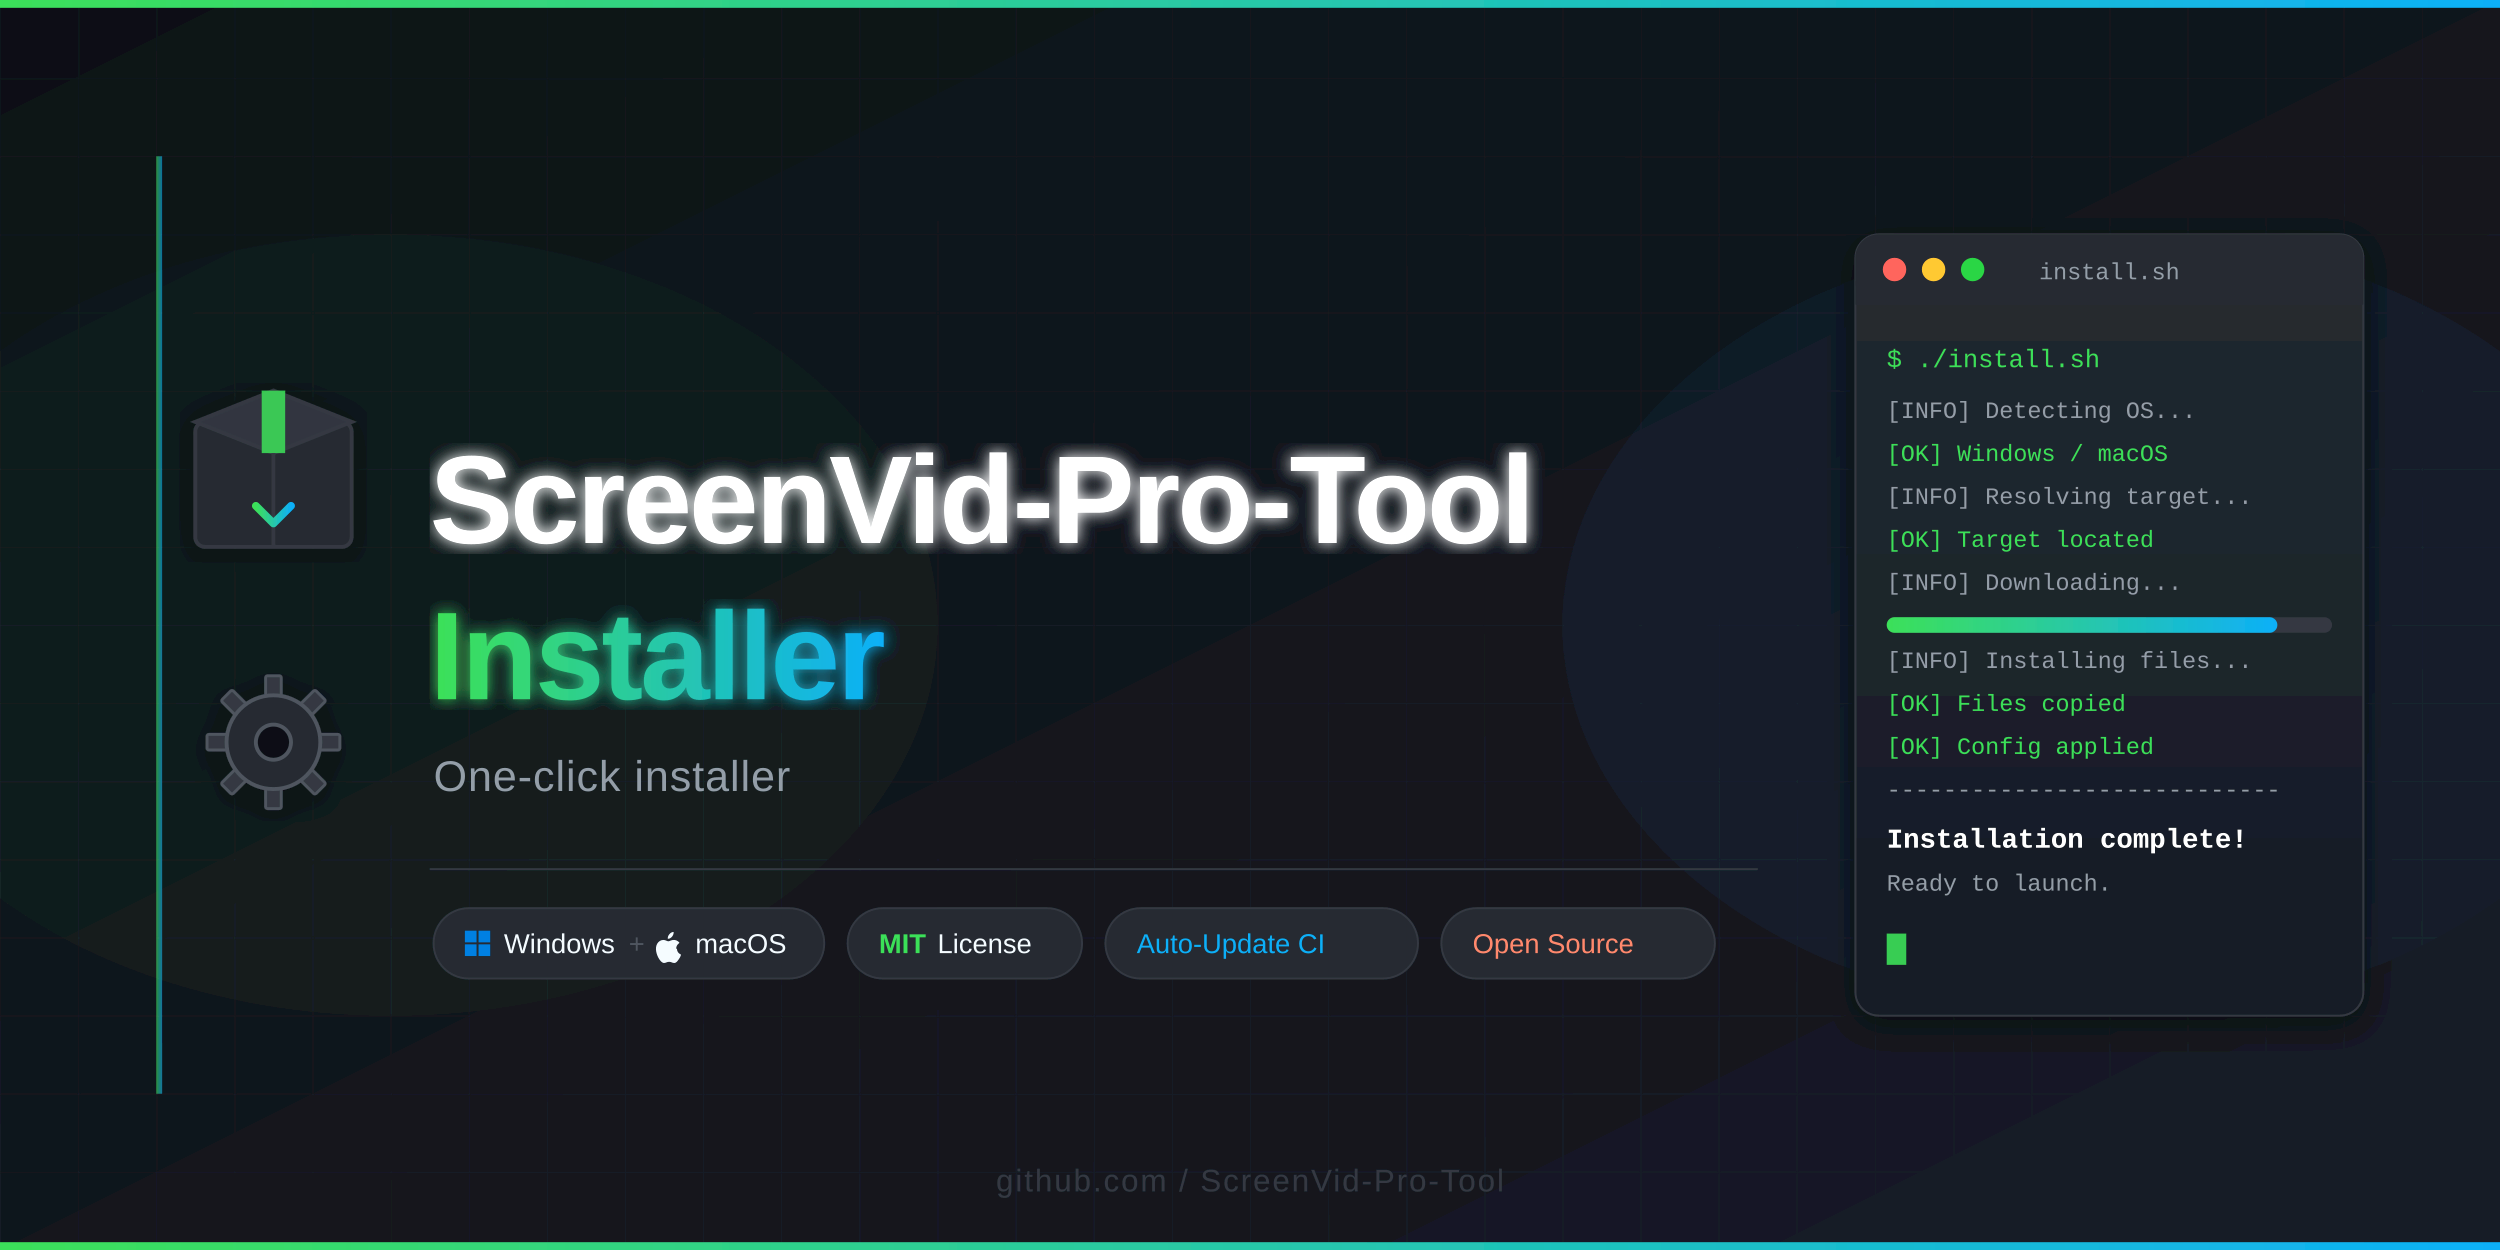
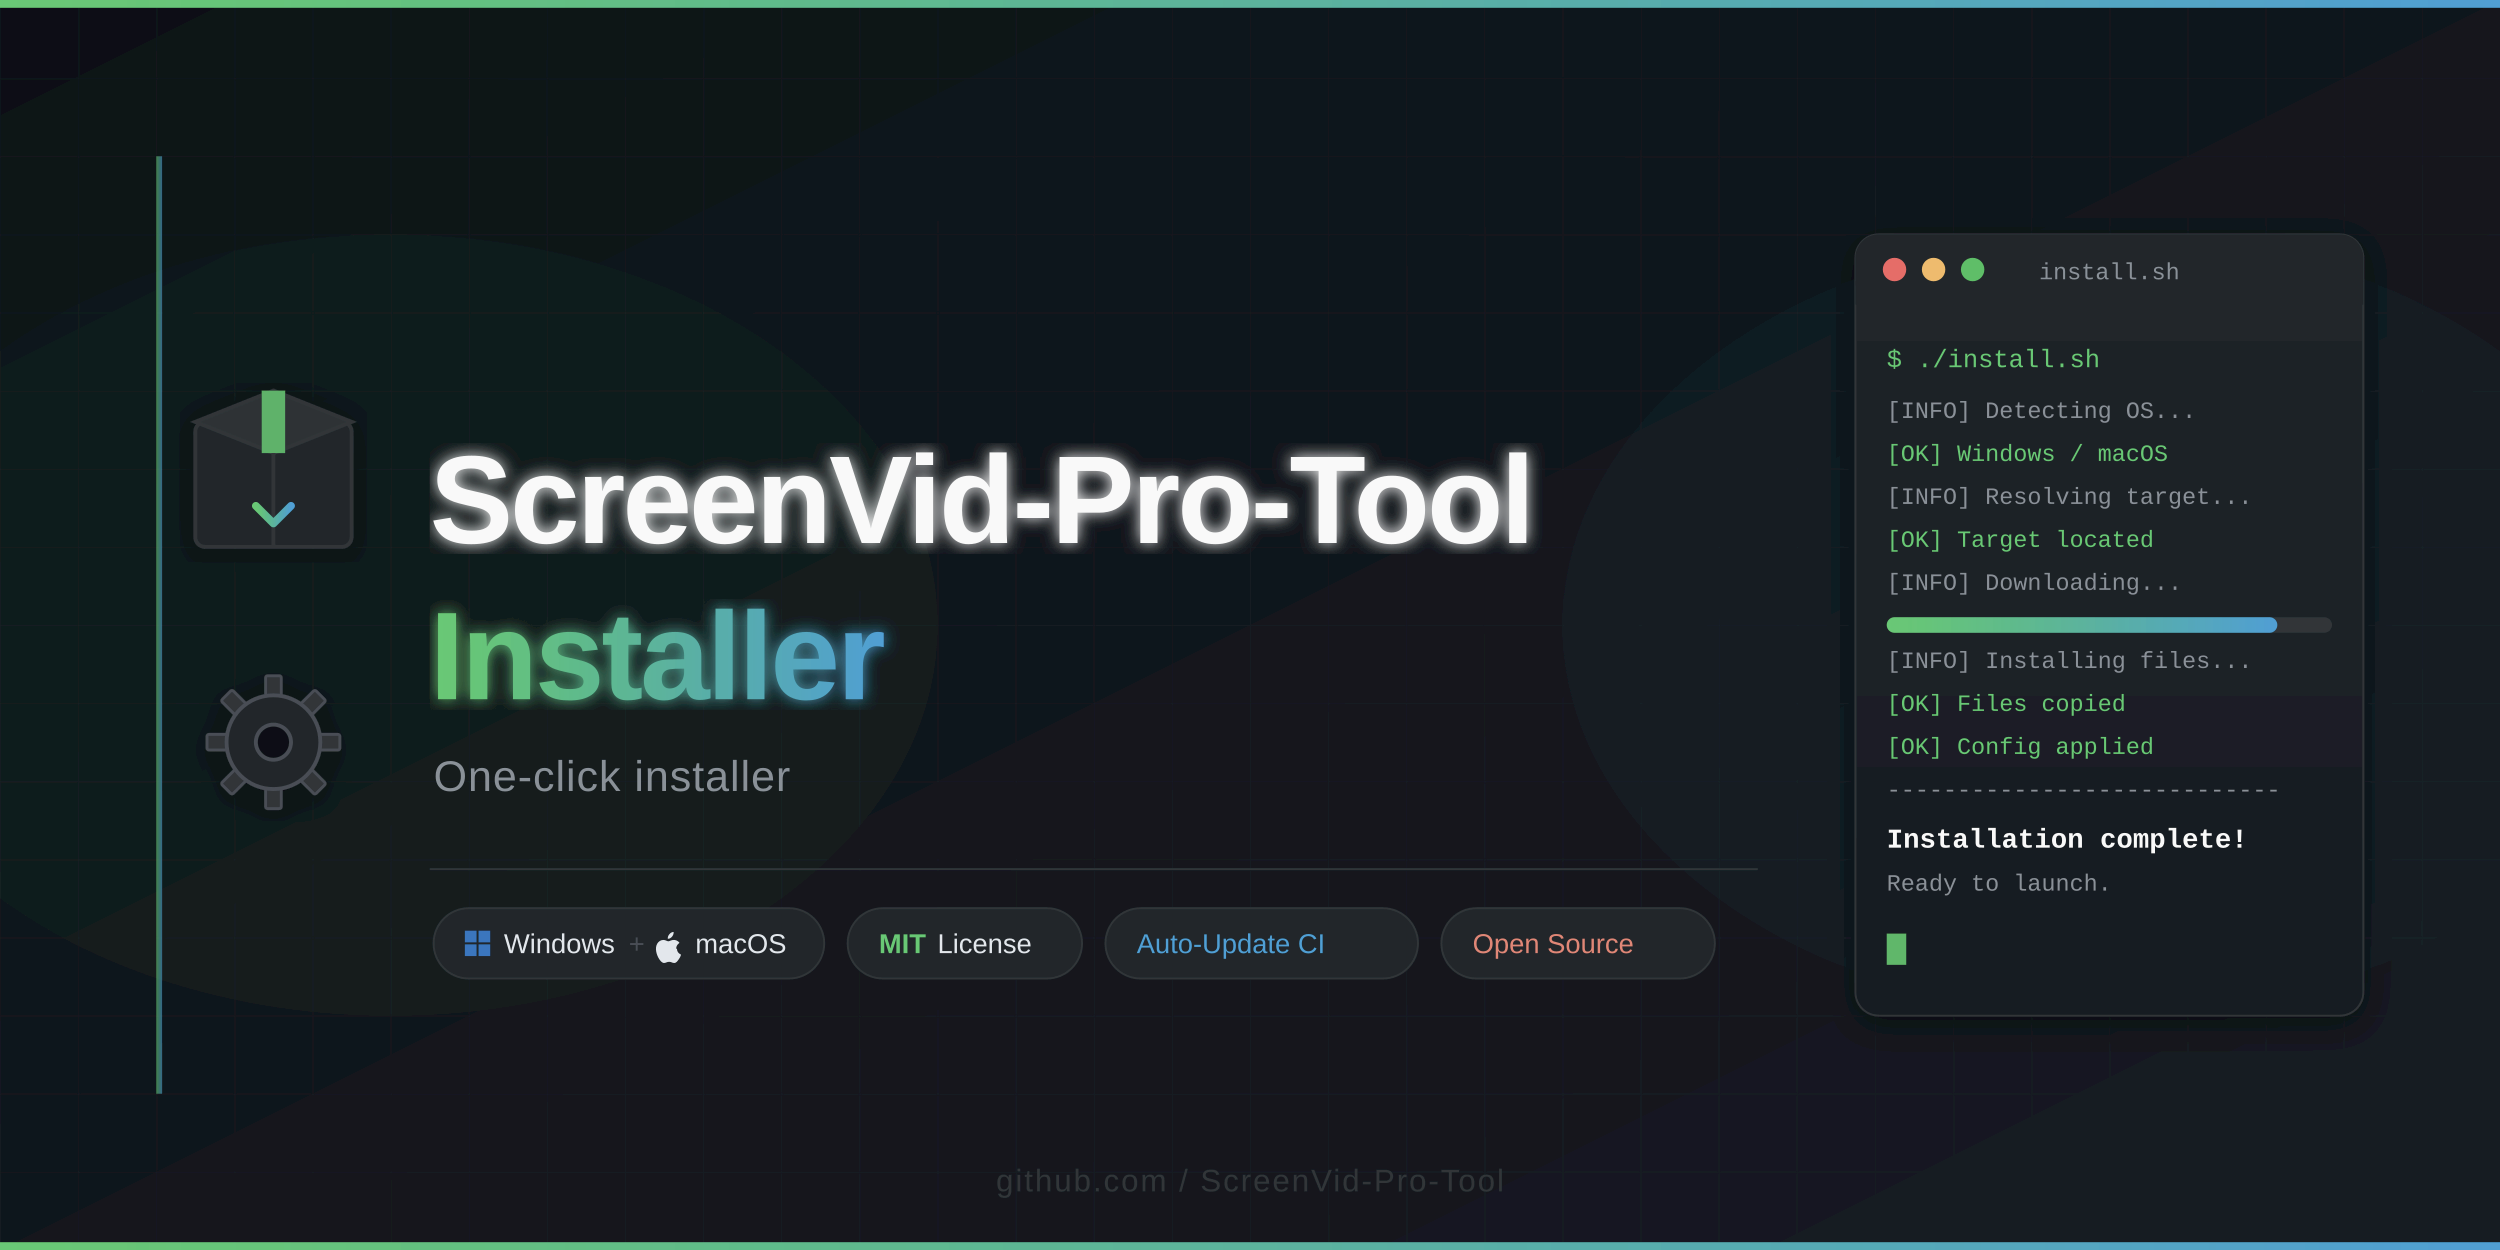
<svg xmlns="http://www.w3.org/2000/svg" viewBox="0 0 1280 640" width="1280" height="640">
  <defs>
    <linearGradient id="bgGrad" x1="0%" y1="0%" x2="100%" y2="100%">
      <stop offset="0%" style="stop-color:#0d1117;stop-opacity:1" />
      <stop offset="100%" style="stop-color:#161b22;stop-opacity:1" />
    </linearGradient>
    <linearGradient id="accentGrad" x1="0%" y1="0%" x2="100%" y2="0%">
      <stop offset="0%" style="stop-color:#39d353;stop-opacity:1" />
      <stop offset="100%" style="stop-color:#0ea5e9;stop-opacity:1" />
    </linearGradient>
    <linearGradient id="cardGrad" x1="0%" y1="0%" x2="0%" y2="100%">
      <stop offset="0%" style="stop-color:#21262d;stop-opacity:1" />
      <stop offset="100%" style="stop-color:#161b22;stop-opacity:1" />
    </linearGradient>
    <filter id="glow">
      <feGaussianBlur stdDeviation="4" result="coloredBlur" />
      <feMerge>
        <feMergeNode in="coloredBlur" />
        <feMergeNode in="SourceGraphic" />
      </feMerge>
    </filter>
    <filter id="shadow">
      <feDropShadow dx="0" dy="4" stdDeviation="8" flood-color="#000000" flood-opacity="0.5" />
    </filter>
    <filter id="tone" x="0%" y="0%" width="100%" height="100%">
-       <feColorMatrix type="saturate" values="1.00" />
-       <feColorMatrix type="matrix" values="   1.15 0 0 0 0   0 1.15 0 0 0   0 0 1.15 0 0   0 0 0 1 0" />
+       <feColorMatrix type="saturate" values="0.75" />
+       <feColorMatrix type="matrix" values="   0.95 0 0 0 0   0 0.95 0 0 0   0 0 0.95 0 0   0 0 0 1 0" />
    </filter>
    <clipPath id="titleClip">
      <rect x="220" y="200" width="710" height="100" />
    </clipPath>
    <clipPath id="installerClip">
      <rect x="220" y="295" width="710" height="100" />
    </clipPath>
    <clipPath id="subtitleClip">
      <rect x="220" y="380" width="710" height="55" />
    </clipPath>
  </defs>
  <g filter="url(#tone)">
    <rect width="1280" height="640" fill="url(#bgGrad)" />
    <pattern id="grid" width="40" height="40" patternUnits="userSpaceOnUse">
      <path d="M 40 0 L 0 0 0 40" fill="none" stroke="#21262d" stroke-width="0.5" />
    </pattern>
    <rect width="1280" height="640" fill="url(#grid)" opacity="0.4" />
    <ellipse cx="200" cy="320" rx="280" ry="200" fill="#39d353" opacity="0.04" />
    <ellipse cx="1080" cy="320" rx="280" ry="200" fill="#0ea5e9" opacity="0.04" />
    <rect x="0" y="0" width="1280" height="4" fill="url(#accentGrad)" />
    <rect x="0" y="636" width="1280" height="4" fill="url(#accentGrad)" />
    <rect x="80" y="80" width="3" height="480" fill="url(#accentGrad)" opacity="0.6" />
    <g transform="translate(100, 200)" filter="url(#shadow)">
      <rect x="0" y="16" width="80" height="64" fill="#21262d" stroke="#30363d" stroke-width="2" rx="5" />
      <polygon points="0,16 40,0 80,16 40,32" fill="#2d333b" stroke="#30363d" stroke-width="2" />
      <rect x="34" y="0" width="12" height="32" fill="#39d353" opacity="0.85" />
      <line x1="40" y1="32" x2="40" y2="80" stroke="#30363d" stroke-width="2" />
      <g transform="translate(40, 56)">
        <line x1="0" y1="-12" x2="0" y2="12" stroke="url(#accentGrad)" stroke-width="4" stroke-linecap="round" />
        <polyline points="-9,3 0,12 9,3" fill="none" stroke="url(#accentGrad)" stroke-width="4" stroke-linecap="round" stroke-linejoin="round" />
      </g>
    </g>
    <g transform="translate(140, 380)" filter="url(#shadow)">
      <g fill="#30363d" stroke="#484f58" stroke-width="1.5">
        <rect x="-4" y="-34" width="8" height="14" rx="1" />
        <rect x="-4" y="-34" width="8" height="14" rx="1" transform="rotate(45)" />
        <rect x="-4" y="-34" width="8" height="14" rx="1" transform="rotate(90)" />
        <rect x="-4" y="-34" width="8" height="14" rx="1" transform="rotate(135)" />
        <rect x="-4" y="-34" width="8" height="14" rx="1" transform="rotate(180)" />
        <rect x="-4" y="-34" width="8" height="14" rx="1" transform="rotate(225)" />
        <rect x="-4" y="-34" width="8" height="14" rx="1" transform="rotate(270)" />
        <rect x="-4" y="-34" width="8" height="14" rx="1" transform="rotate(315)" />
      </g>
      <circle cx="0" cy="0" r="24" fill="#21262d" stroke="#484f58" stroke-width="2" />
      <circle cx="0" cy="0" r="9" fill="#0d1117" stroke="#484f58" stroke-width="2" />
    </g>
    <g clip-path="url(#titleClip)">
      <text id="projectName" x="220" y="278" font-family="'Segoe UI', 'Helvetica Neue', Arial, sans-serif" font-size="64" font-weight="700" letter-spacing="-1.5" fill="#ffffff" filter="url(#glow)" textLength="710" lengthAdjust="spacingAndGlyphs">ScreenVid-Pro-Tool</text>
    </g>
    <g clip-path="url(#installerClip)">
      <text x="220" y="358" font-family="'Segoe UI', 'Helvetica Neue', Arial, sans-serif" font-size="64" font-weight="700" letter-spacing="-1.5" fill="url(#accentGrad)" filter="url(#glow)">Installer</text>
    </g>
    <g clip-path="url(#subtitleClip)">
      <text x="222" y="405" font-family="'Segoe UI', 'Helvetica Neue', Arial, sans-serif" font-size="22" font-weight="400" fill="#8b949e" letter-spacing="0.5">One-click installer</text>
    </g>
    <line x1="220" y1="445" x2="900" y2="445" stroke="#30363d" stroke-width="1" />
    <g transform="translate(222, 465)">
      <rect x="0" y="0" width="200" height="36" fill="#21262d" rx="18" stroke="#30363d" stroke-width="1" />
      <g transform="translate(16, 11.5)">
        <rect x="0" y="0" width="6" height="6" fill="#0078d4" />
        <rect x="7" y="0" width="6" height="6" fill="#0078d4" />
        <rect x="0" y="7" width="6" height="6" fill="#0078d4" />
        <rect x="7" y="7" width="6" height="6" fill="#0078d4" />
      </g>
      <text x="36" y="23" font-family="'Segoe UI', Arial, sans-serif" font-size="14" fill="#e6edf3" font-weight="500">Windows</text>
      <text x="104" y="23" text-anchor="middle" font-family="'Segoe UI', Arial, sans-serif" font-size="14" fill="#484f58" font-weight="400">+</text>
      <g transform="translate(112.6, 9.55)" fill="#e6edf3">
        <path d="M11.6 11.2c0-2 1.6-2.9 1.7-3-0.9-1.3-2.3-1.5-2.8-1.5-1.2-0.1-2.3 0.7-2.9 0.7-0.6 0-1.5-0.7-2.5-0.7-1.3 0-2.5 0.7-3.2 1.9-1.4 2.4-0.3 5.9 1 7.9 0.7 1 1.5 2 2.5 2 1 0 1.4-0.6 2.6-0.6 1.2 0 1.5 0.6 2.6 0.6 1.1 0 1.7-1 2.4-2 0.8-1.1 1.1-2.2 1.1-2.3-0.1 0-2.1-0.8-2.1-3z" />
        <path d="M9.5 5c0.5-0.6 0.9-1.5 0.8-2.4-0.8 0-1.7 0.5-2.2 1.2-0.5 0.5-0.9 1.5-0.8 2.3 0.9 0.1 1.7-0.5 2.2-1.1z" />
      </g>
      <text x="134" y="23" font-family="'Segoe UI', Arial, sans-serif" font-size="14" fill="#e6edf3" font-weight="500">macOS</text>
    </g>
    <g transform="translate(434, 465)">
      <rect x="0" y="0" width="120" height="36" fill="#21262d" rx="18" stroke="#30363d" stroke-width="1" />
      <text x="16" y="23" font-family="'Segoe UI', Arial, sans-serif" font-size="14" fill="#39d353" font-weight="600">MIT</text>
      <text x="46" y="23" font-family="'Segoe UI', Arial, sans-serif" font-size="14" fill="#e6edf3" font-weight="400">License</text>
    </g>
    <g transform="translate(566, 465)">
      <rect x="0" y="0" width="160" height="36" fill="#21262d" rx="18" stroke="#30363d" stroke-width="1" />
      <text x="16" y="23" font-family="'Segoe UI', Arial, sans-serif" font-size="14" fill="#0ea5e9" font-weight="500">Auto-Update CI</text>
    </g>
    <g transform="translate(738, 465)">
      <rect x="0" y="0" width="140" height="36" fill="#21262d" rx="18" stroke="#30363d" stroke-width="1" />
      <text x="16" y="23" font-family="'Segoe UI', Arial, sans-serif" font-size="14" fill="#f78166" font-weight="500">Open Source</text>
    </g>
    <g transform="translate(950, 120)" filter="url(#shadow)">
      <rect x="0" y="0" width="260" height="400" fill="url(#cardGrad)" rx="12" stroke="#30363d" stroke-width="1" />
      <rect x="0" y="0" width="260" height="36" fill="#21262d" rx="12" />
      <rect x="0" y="24" width="260" height="12" fill="#21262d" />
      <circle cx="20" cy="18" r="6" fill="#ff5f56" />
      <circle cx="40" cy="18" r="6" fill="#ffbd2e" />
      <circle cx="60" cy="18" r="6" fill="#27c93f" />
      <text x="130" y="23" text-anchor="middle" font-family="'Courier New', monospace" font-size="12" fill="#8b949e">install.sh</text>
      <text x="16" y="68" font-family="'Courier New', monospace" font-size="13" fill="#39d353">$ ./install.sh</text>
      <text x="16" y="94" font-family="'Courier New', monospace" font-size="12" fill="#8b949e">[INFO] Detecting OS...</text>
      <text x="16" y="116" font-family="'Courier New', monospace" font-size="12" fill="#39d353">[OK]   Windows / macOS</text>
      <text x="16" y="138" font-family="'Courier New', monospace" font-size="12" fill="#8b949e">[INFO] Resolving target...</text>
      <text x="16" y="160" font-family="'Courier New', monospace" font-size="12" fill="#39d353">[OK]   Target located</text>
      <text x="16" y="182" font-family="'Courier New', monospace" font-size="12" fill="#8b949e">[INFO] Downloading...</text>
      <rect x="16" y="196" width="228" height="8" fill="#30363d" rx="4" />
      <rect x="16" y="196" width="200" height="8" fill="url(#accentGrad)" rx="4" />
      <text x="16" y="222" font-family="'Courier New', monospace" font-size="12" fill="#8b949e">[INFO] Installing files...</text>
      <text x="16" y="244" font-family="'Courier New', monospace" font-size="12" fill="#39d353">[OK]   Files copied</text>
      <text x="16" y="266" font-family="'Courier New', monospace" font-size="12" fill="#39d353">[OK]   Config applied</text>
      <text x="16" y="288" font-family="'Courier New', monospace" font-size="12" fill="#8b949e">----------------------------</text>
      <text x="16" y="314" font-family="'Courier New', monospace" font-size="14" fill="#ffffff" font-weight="bold">Installation complete!</text>
      <text x="16" y="336" font-family="'Courier New', monospace" font-size="12" fill="#8b949e">Ready to launch.</text>
      <rect x="16" y="358" width="10" height="16" fill="#39d353" opacity="0.9">
        <animate attributeName="opacity" values="0.9;0;0.9" dur="1.2s" repeatCount="indefinite" />
      </rect>
    </g>
    <text x="640" y="610" text-anchor="middle" font-family="'Segoe UI', Arial, sans-serif" font-size="16" fill="#30363d" letter-spacing="1">github.com / ScreenVid-Pro-Tool</text>
  </g>
</svg>
